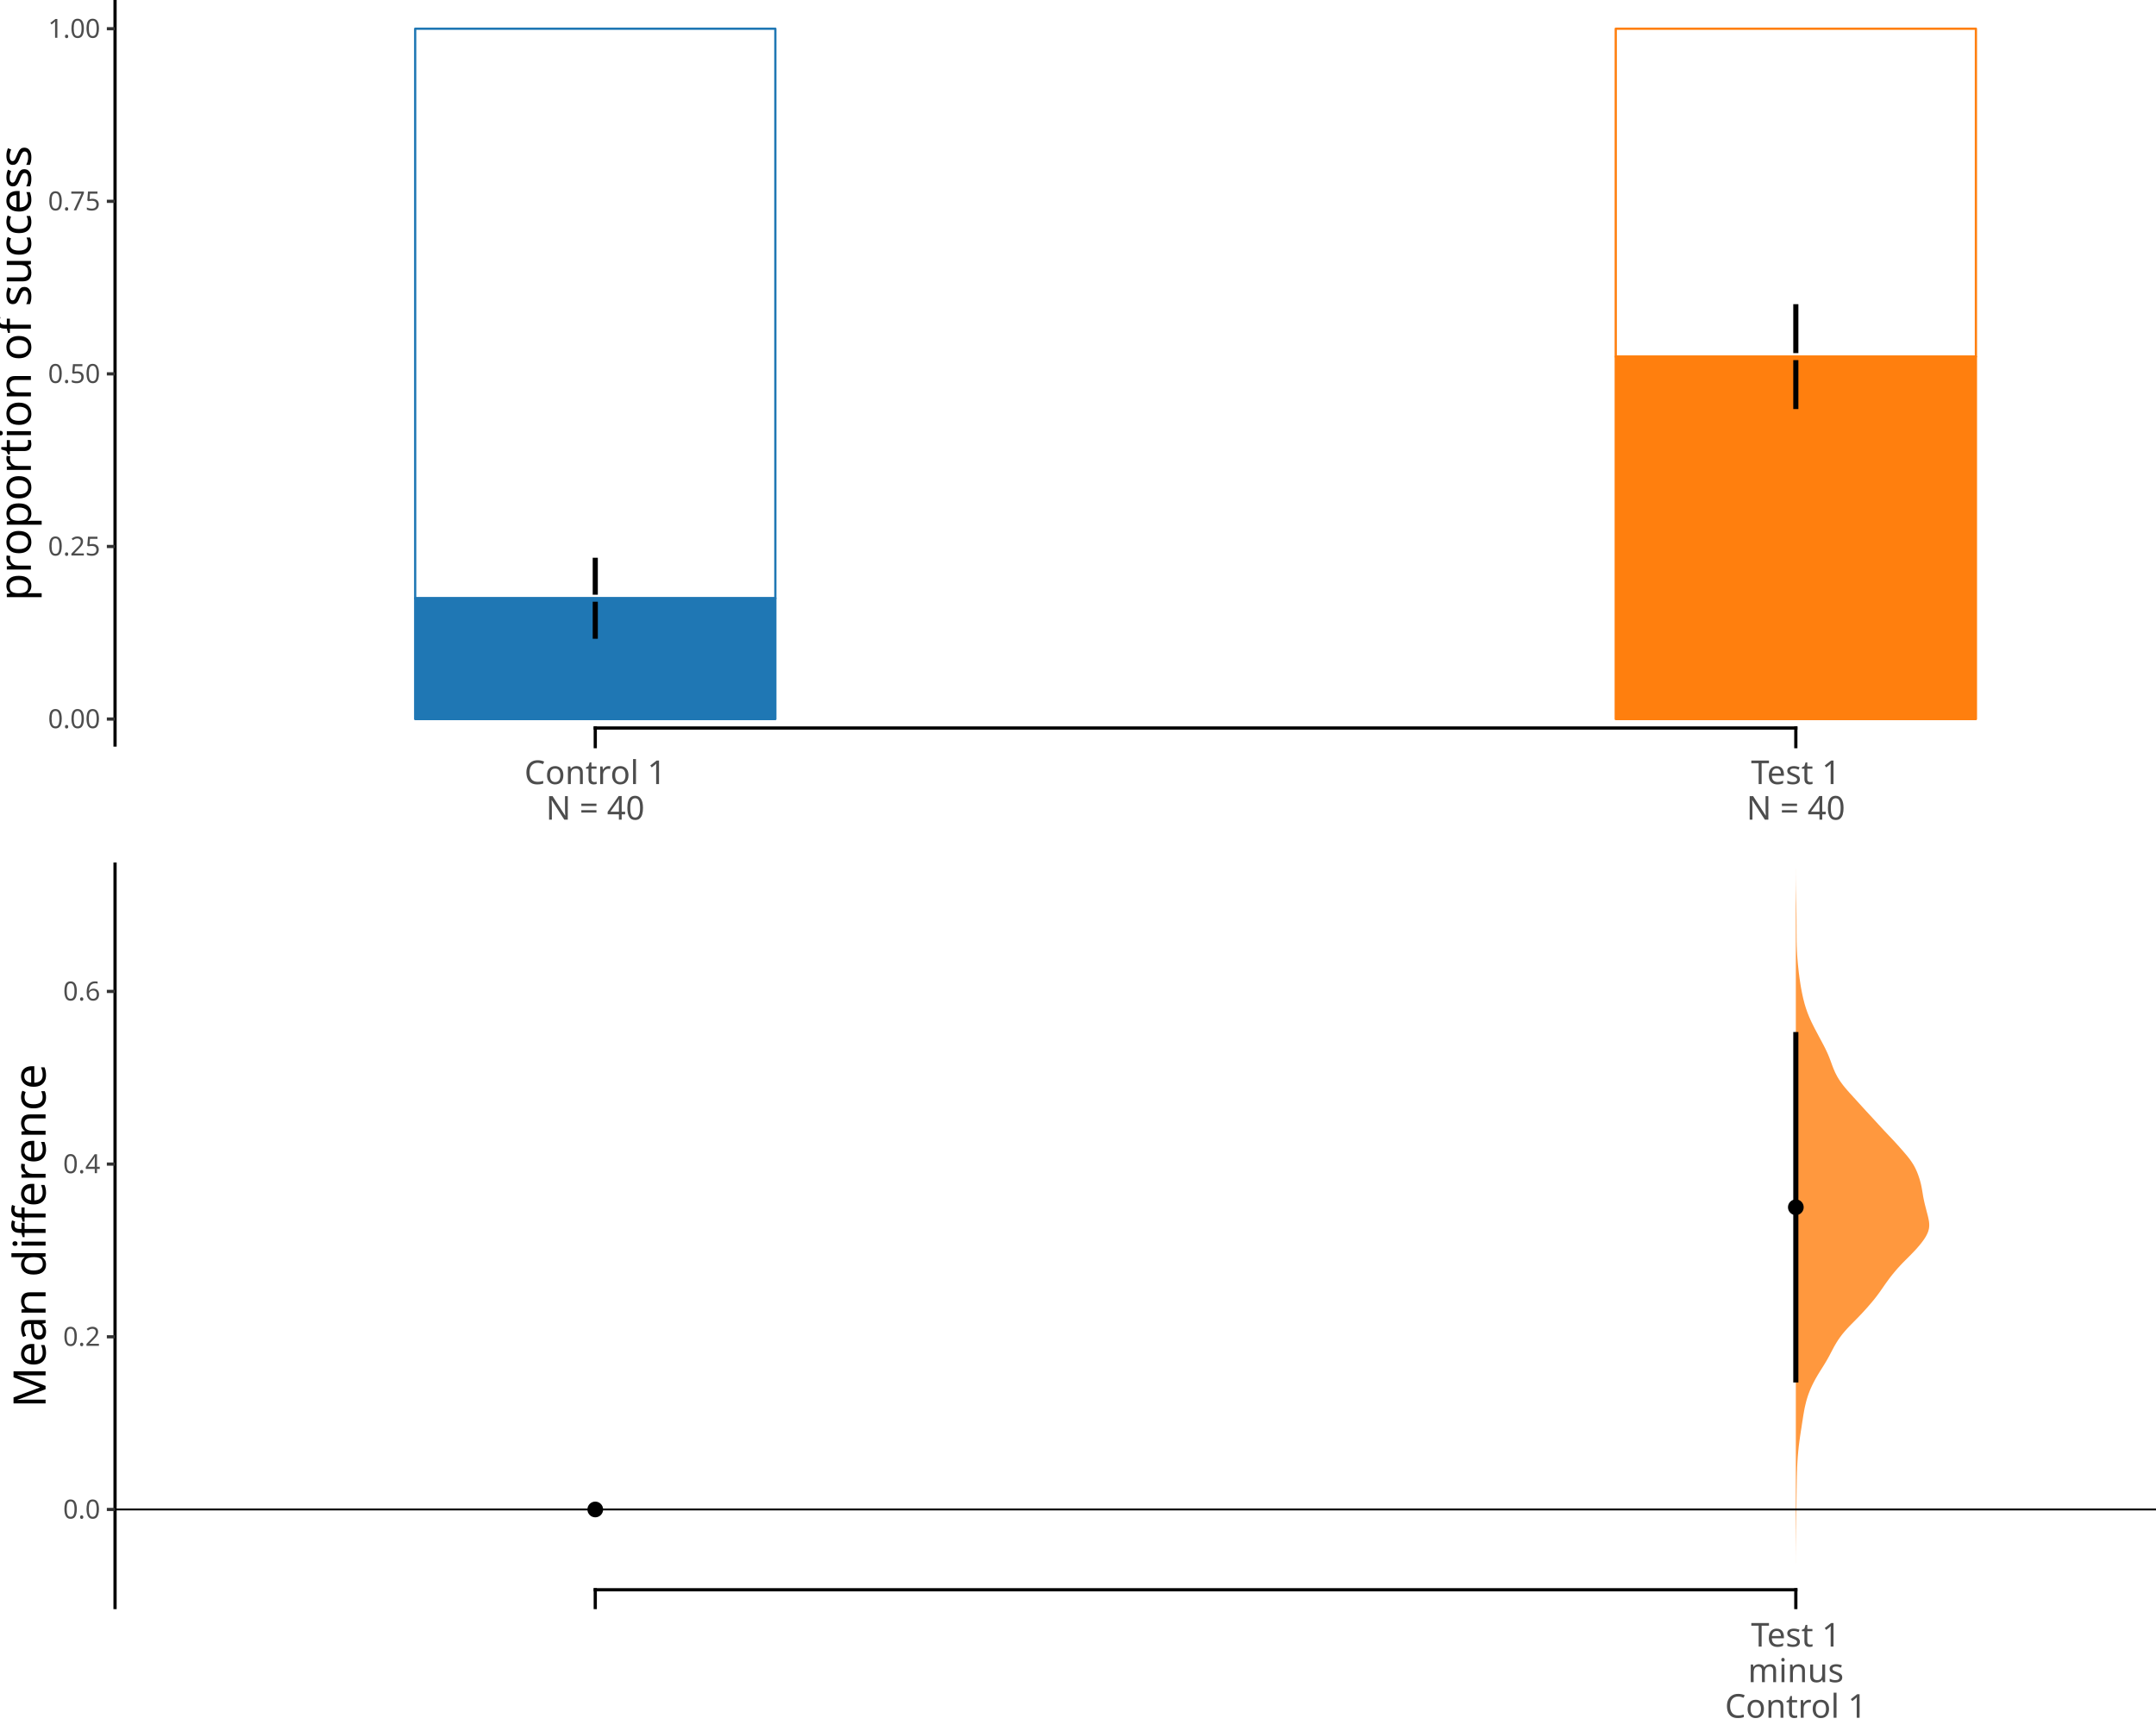
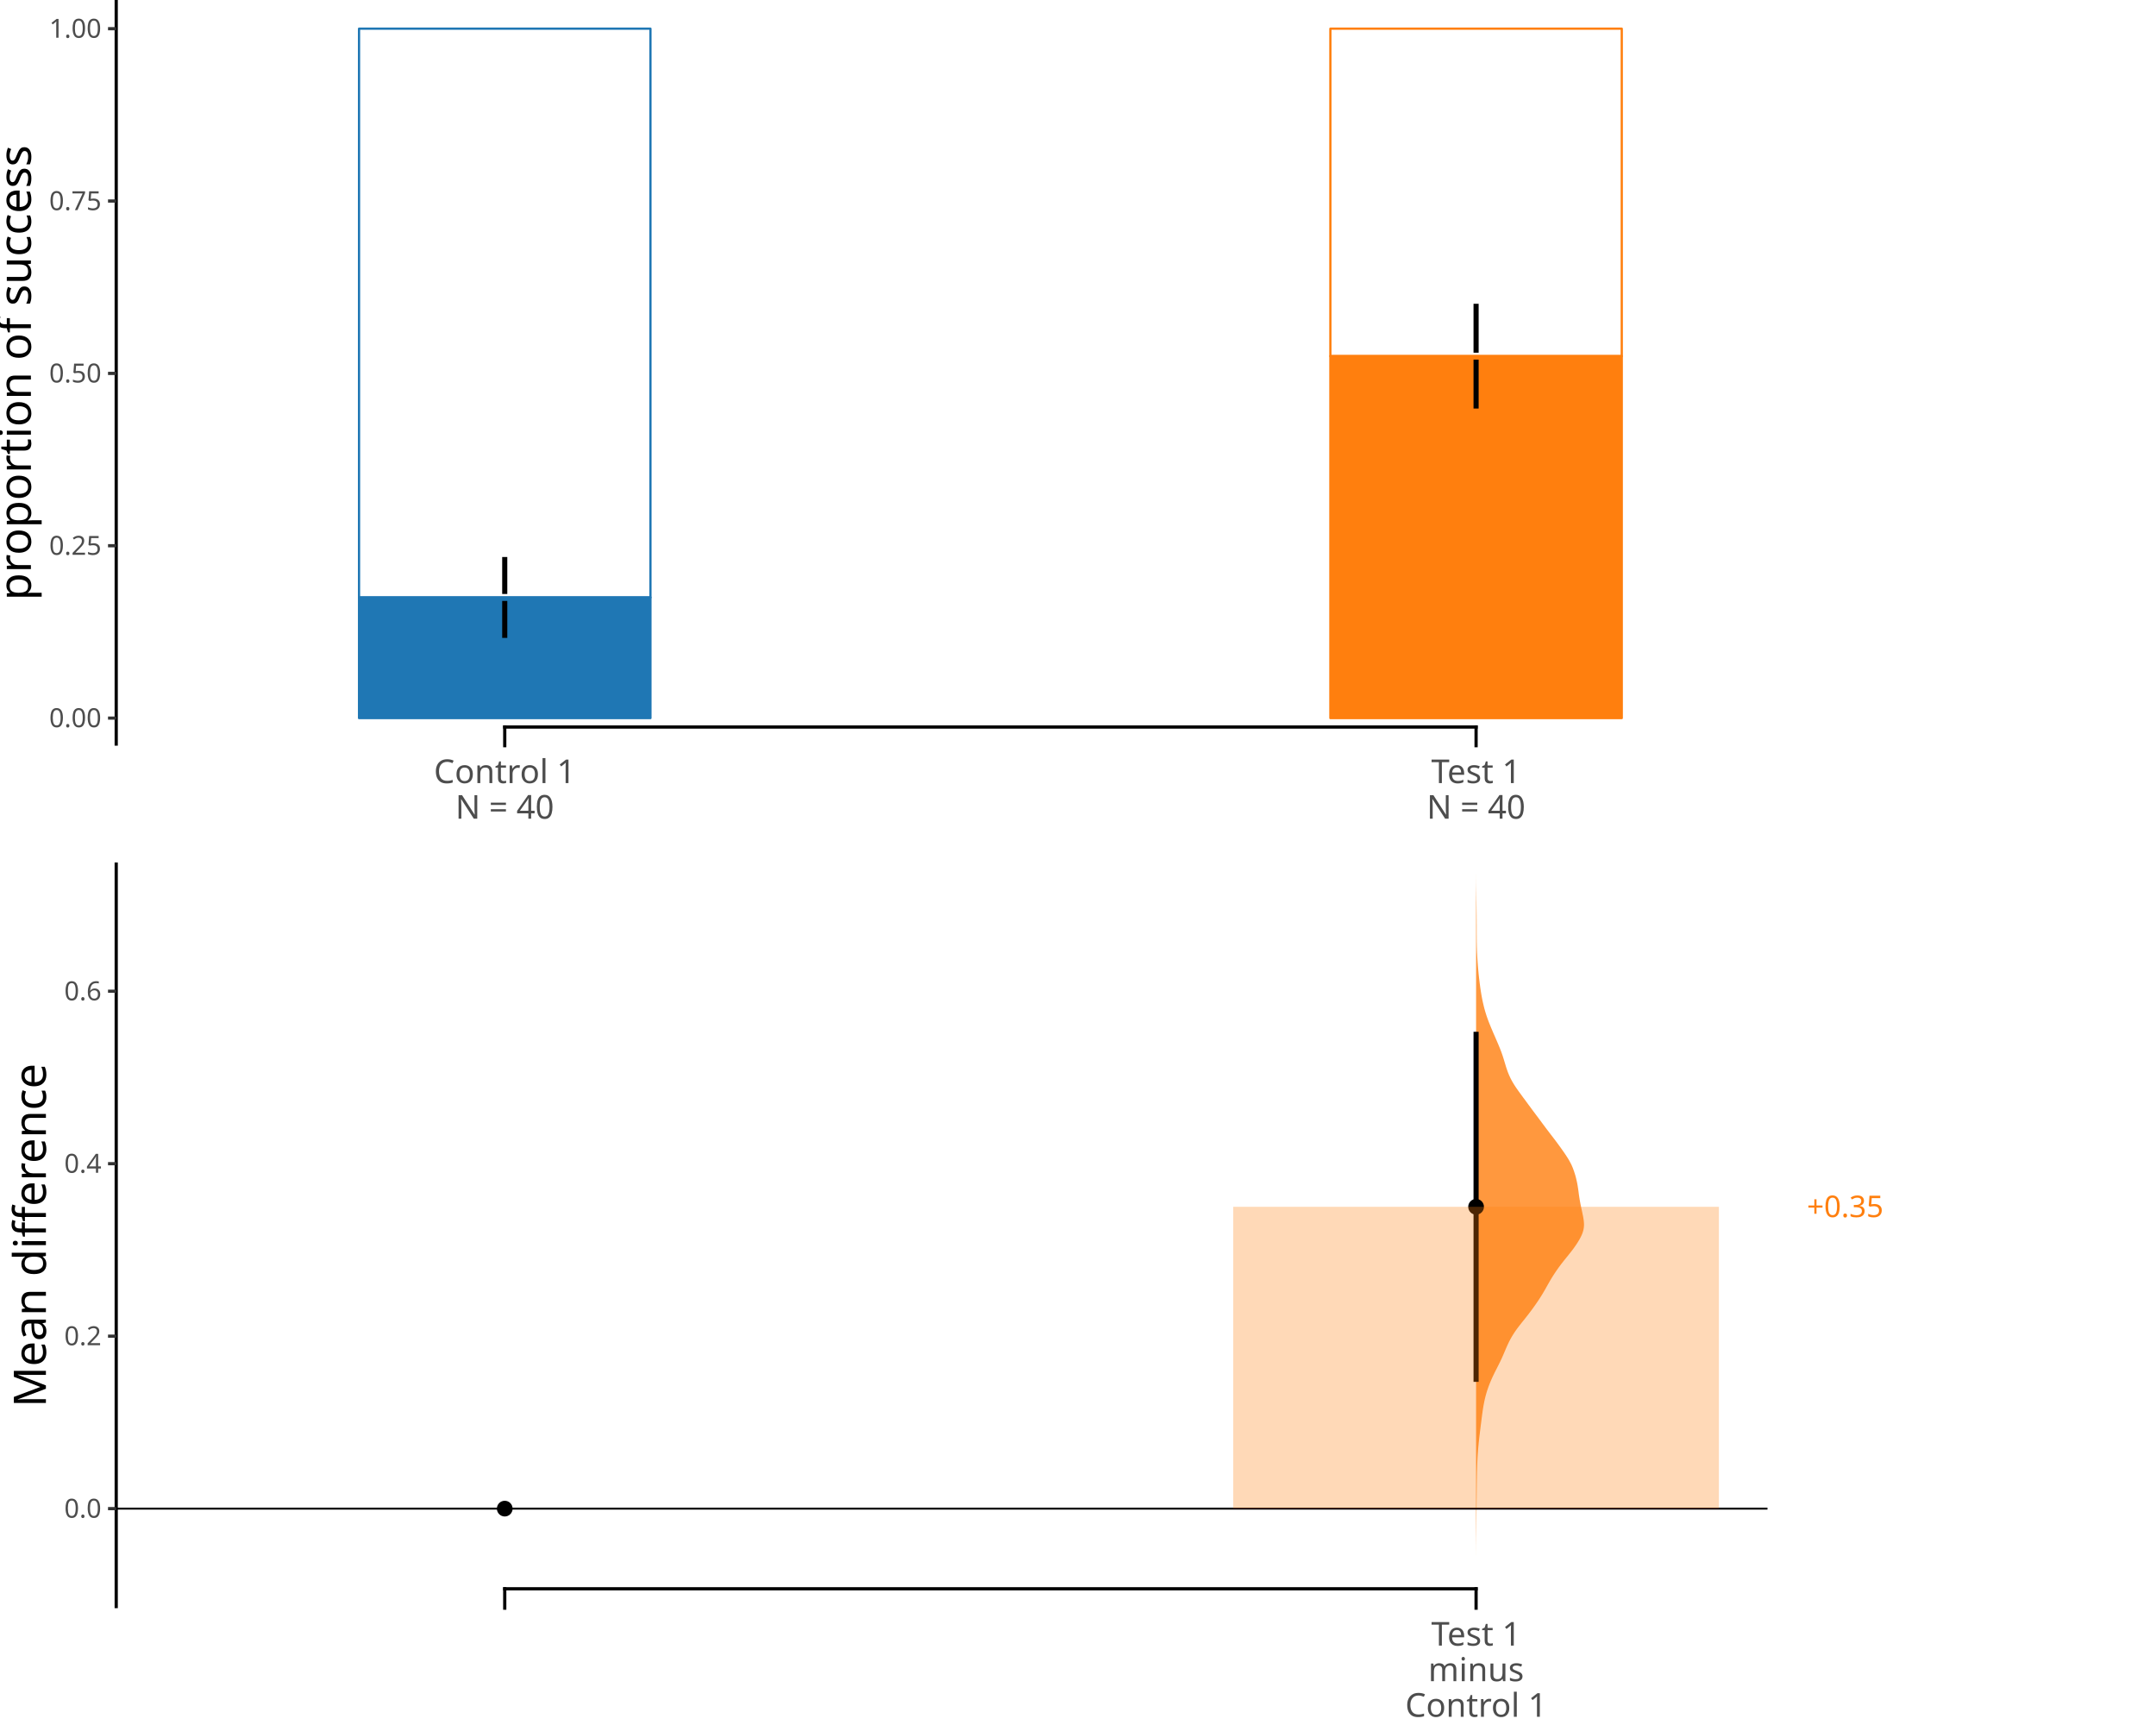
<svg xmlns="http://www.w3.org/2000/svg" class="svglite" data-engine-version="2.0" width="720.00pt" height="576.00pt" viewBox="0 0 720.00 576.00">
  <defs>
    <style type="text/css">
    .svglite line, .svglite polyline, .svglite polygon, .svglite path, .svglite rect, .svglite circle {
      fill: none;
      stroke: #000000;
      stroke-linecap: round;
      stroke-linejoin: round;
      stroke-miterlimit: 10.00;
    }
  </style>
  </defs>
  <rect width="100%" height="100%" style="stroke: none; fill: #FFFFFF;" />
  <defs>
    <clipPath id="cpMC4wMHw3MjAuMDB8MC4wMHw1NzYuMDA=">
      <rect x="0.00" y="0.00" width="720.00" height="576.00" />
    </clipPath>
  </defs>
  <g clip-path="url(#cpMC4wMHw3MjAuMDB8MC4wMHw1NzYuMDA=)">
</g>
  <defs>
    <clipPath id="cpMC4wMHw3MjAuMDB8MC4wMHwyODguMDA=">
-       <rect x="0.00" y="0.00" width="720.00" height="288.00" />
+       <rect x="0" y="0.00" width="720.00" height="288.00" />
    </clipPath>
  </defs>
  <g clip-path="url(#cpMC4wMHw3MjAuMDB8MC4wMHwyODguMDA=)">
-     <rect x="0.00" y="0.00" width="720.00" height="288.00" style="stroke-width: 1.07; stroke: #FFFFFF; fill: #FFFFFF;" />
+     <rect x="0" y="0.00" width="720.00" height="288.00" style="stroke-width: 1.07; stroke: #FFFFFF; fill: #FFFFFF;" />
  </g>
  <g clip-path="url(#cpMC4wMHw3MjAuMDB8MC4wMHw1NzYuMDA=)">
-     <rect x="38.42" y="0.00" width="681.58" height="249.32" style="stroke-width: 1.07; stroke: none; fill: #FFFFFF;" />
-     <polygon points="138.65,9.59 258.93,9.59 258.93,199.76 138.65,199.76 " style="stroke-width: 0.75; stroke: #1F77B4; fill: #FFFFFF;" />
-     <polygon points="539.58,9.59 659.86,9.59 659.86,119.08 539.58,119.08 " style="stroke-width: 0.75; stroke: #FF7F0E; fill: #FFFFFF;" />
-     <polygon points="138.65,199.76 258.93,199.76 258.93,240.10 138.65,240.10 " style="stroke-width: 0.75; stroke: #1F77B4; fill: #1F77B4;" />
-     <polygon points="539.58,119.08 659.86,119.08 659.86,240.10 539.58,240.10 " style="stroke-width: 0.75; stroke: #FF7F0E; fill: #FF7F0E;" />
-     <line x1="198.79" y1="197.74" x2="198.79" y2="187.09" style="stroke-width: 1.71; stroke-linecap: square;" />
-     <line x1="599.72" y1="117.06" x2="599.72" y2="102.43" style="stroke-width: 1.71; stroke-linecap: square;" />
-     <line x1="198.79" y1="201.78" x2="198.79" y2="212.43" style="stroke-width: 1.71; stroke-linecap: square;" />
-     <line x1="599.72" y1="121.10" x2="599.72" y2="135.73" style="stroke-width: 1.71; stroke-linecap: square;" />
-     <line x1="198.79" y1="243.09" x2="599.72" y2="243.09" style="stroke-width: 1.07; stroke-linecap: square;" />
-     <line x1="198.79" y1="243.09" x2="198.79" y2="249.32" style="stroke-width: 1.07; stroke-linecap: square;" />
-     <line x1="599.72" y1="243.09" x2="599.72" y2="249.32" style="stroke-width: 1.07; stroke-linecap: square;" />
-     <polyline points="38.42,249.32 38.42,0.00 " style="stroke-width: 1.07; stroke-linecap: butt;" />
-     <text x="33.49" y="243.13" text-anchor="end" style="font-size: 8.80px; fill: #4D4D4D; font-family: sans;" textLength="17.13px" lengthAdjust="spacingAndGlyphs">0.00</text>
-     <text x="33.49" y="185.50" text-anchor="end" style="font-size: 8.80px; fill: #4D4D4D; font-family: sans;" textLength="17.13px" lengthAdjust="spacingAndGlyphs">0.25</text>
-     <text x="33.49" y="127.87" text-anchor="end" style="font-size: 8.80px; fill: #4D4D4D; font-family: sans;" textLength="17.13px" lengthAdjust="spacingAndGlyphs">0.50</text>
-     <text x="33.49" y="70.24" text-anchor="end" style="font-size: 8.80px; fill: #4D4D4D; font-family: sans;" textLength="17.13px" lengthAdjust="spacingAndGlyphs">0.75</text>
-     <text x="33.49" y="12.62" text-anchor="end" style="font-size: 8.80px; fill: #4D4D4D; font-family: sans;" textLength="17.13px" lengthAdjust="spacingAndGlyphs">1.00</text>
-     <polyline points="35.68,240.10 38.42,240.10 " style="stroke-width: 1.07; stroke: #333333; stroke-linecap: butt;" />
-     <polyline points="35.68,182.47 38.42,182.47 " style="stroke-width: 1.07; stroke: #333333; stroke-linecap: butt;" />
-     <polyline points="35.68,124.84 38.42,124.84 " style="stroke-width: 1.07; stroke: #333333; stroke-linecap: butt;" />
-     <polyline points="35.68,67.22 38.42,67.22 " style="stroke-width: 1.07; stroke: #333333; stroke-linecap: butt;" />
-     <polyline points="35.68,9.59 38.42,9.59 " style="stroke-width: 1.07; stroke: #333333; stroke-linecap: butt;" />
-     <text x="198.79" y="261.82" text-anchor="middle" style="font-size: 11.00px; fill: #4D4D4D; font-family: sans;" textLength="44.64px" lengthAdjust="spacingAndGlyphs">Control 1</text>
-     <text x="198.79" y="273.70" text-anchor="middle" style="font-size: 11.00px; fill: #4D4D4D; font-family: sans;" textLength="32.72px" lengthAdjust="spacingAndGlyphs">N = 40</text>
-     <text x="599.72" y="261.82" text-anchor="middle" style="font-size: 11.00px; fill: #4D4D4D; font-family: sans;" textLength="30.57px" lengthAdjust="spacingAndGlyphs">Test 1</text>
-     <text x="599.72" y="273.70" text-anchor="middle" style="font-size: 11.00px; fill: #4D4D4D; font-family: sans;" textLength="32.72px" lengthAdjust="spacingAndGlyphs">N = 40</text>
-     <text transform="translate(10.32,124.66) rotate(-90)" text-anchor="middle" style="font-size: 15.00px; font-family: sans;" textLength="142.61px" lengthAdjust="spacingAndGlyphs">proportion of success</text>
+     <rect x="38.81" y="-0" width="681.19" height="248.99" style="stroke-width: 1.07; stroke: none; fill: #FFFFFF;" />
+     <polygon points="119.90,9.58 217.22,9.58 217.22,199.50 119.90,199.50 " style="stroke-width: 0.75; stroke: #1F77B4; fill: #FFFFFF;" />
+     <polygon points="444.28,9.58 541.59,9.58 541.59,118.92 444.28,118.92 " style="stroke-width: 0.75; stroke: #FF7F0E; fill: #FFFFFF;" />
+     <polygon points="119.90,199.50 217.22,199.50 217.22,239.78 119.90,239.78 " style="stroke-width: 0.75; stroke: #1F77B4; fill: #1F77B4;" />
+     <polygon points="444.28,118.92 541.59,118.92 541.59,239.78 444.28,239.78 " style="stroke-width: 0.75; stroke: #FF7F0E; fill: #FF7F0E;" />
+     <line x1="168.56" y1="197.48" x2="168.56" y2="186.84" style="stroke-width: 1.71; stroke-linecap: square;" />
+     <line x1="492.94" y1="116.91" x2="492.94" y2="102.29" style="stroke-width: 1.71; stroke-linecap: square;" />
+     <line x1="168.56" y1="201.51" x2="168.56" y2="212.15" style="stroke-width: 1.71; stroke-linecap: square;" />
+     <line x1="492.94" y1="120.94" x2="492.94" y2="135.56" style="stroke-width: 1.71; stroke-linecap: square;" />
+     <line x1="168.56" y1="242.77" x2="492.94" y2="242.77" style="stroke-width: 1.07; stroke-linecap: square;" />
+     <line x1="168.56" y1="242.77" x2="168.56" y2="248.99" style="stroke-width: 1.07; stroke-linecap: square;" />
+     <line x1="492.94" y1="242.77" x2="492.94" y2="248.99" style="stroke-width: 1.07; stroke-linecap: square;" />
+     <polyline points="38.81,248.99 38.81,0.00 " style="stroke-width: 1.07; stroke-linecap: butt;" />
+     <text x="33.88" y="242.81" text-anchor="end" style="font-size: 8.80px; fill: #4D4D4D; font-family: sans;" textLength="17.13px" lengthAdjust="spacingAndGlyphs">0.00</text>
+     <text x="33.88" y="185.26" text-anchor="end" style="font-size: 8.80px; fill: #4D4D4D; font-family: sans;" textLength="17.13px" lengthAdjust="spacingAndGlyphs">0.25</text>
+     <text x="33.88" y="127.71" text-anchor="end" style="font-size: 8.80px; fill: #4D4D4D; font-family: sans;" textLength="17.13px" lengthAdjust="spacingAndGlyphs">0.50</text>
+     <text x="33.88" y="70.16" text-anchor="end" style="font-size: 8.80px; fill: #4D4D4D; font-family: sans;" textLength="17.13px" lengthAdjust="spacingAndGlyphs">0.75</text>
+     <text x="33.88" y="12.60" text-anchor="end" style="font-size: 8.80px; fill: #4D4D4D; font-family: sans;" textLength="17.13px" lengthAdjust="spacingAndGlyphs">1.00</text>
+     <polyline points="36.07,239.78 38.81,239.78 " style="stroke-width: 1.07; stroke: #333333; stroke-linecap: butt;" />
+     <polyline points="36.07,182.23 38.81,182.23 " style="stroke-width: 1.07; stroke: #333333; stroke-linecap: butt;" />
+     <polyline points="36.07,124.68 38.81,124.68 " style="stroke-width: 1.07; stroke: #333333; stroke-linecap: butt;" />
+     <polyline points="36.07,67.13 38.81,67.13 " style="stroke-width: 1.07; stroke: #333333; stroke-linecap: butt;" />
+     <polyline points="36.07,9.58 38.81,9.58 " style="stroke-width: 1.07; stroke: #333333; stroke-linecap: butt;" />
+     <text x="168.56" y="261.49" text-anchor="middle" style="font-size: 11.00px; fill: #4D4D4D; font-family: sans;" textLength="44.64px" lengthAdjust="spacingAndGlyphs">Control 1</text>
+     <text x="168.56" y="273.37" text-anchor="middle" style="font-size: 11.00px; fill: #4D4D4D; font-family: sans;" textLength="32.72px" lengthAdjust="spacingAndGlyphs">N = 40</text>
+     <text x="492.94" y="261.49" text-anchor="middle" style="font-size: 11.00px; fill: #4D4D4D; font-family: sans;" textLength="30.57px" lengthAdjust="spacingAndGlyphs">Test 1</text>
+     <text x="492.94" y="273.37" text-anchor="middle" style="font-size: 11.00px; fill: #4D4D4D; font-family: sans;" textLength="32.72px" lengthAdjust="spacingAndGlyphs">N = 40</text>
+     <text transform="translate(10.32,124.50) rotate(-90)" text-anchor="middle" style="font-size: 15.00px; font-family: sans;" textLength="142.61px" lengthAdjust="spacingAndGlyphs">proportion of success</text>
  </g>
  <defs>
    <clipPath id="cpMC4wMHw3MjAuMDB8Mjg4LjAwfDU3Ni4wMA==">
      <rect x="0" y="288.00" width="720.00" height="288.00" />
    </clipPath>
  </defs>
  <g clip-path="url(#cpMC4wMHw3MjAuMDB8Mjg4LjAwfDU3Ni4wMA==)">
    <rect x="0" y="288.00" width="720.00" height="288.00" style="stroke-width: 1.07; stroke: #FFFFFF; fill: #FFFFFF;" />
  </g>
  <g clip-path="url(#cpMC4wMHw3MjAuMDB8MC4wMHw1NzYuMDA=)">
- </g>
-   <defs>
-     <clipPath id="cpMzguNDJ8NzIwLjAwfDI4OC4wMHw1MzcuMzI=">
-       <rect x="38.42" y="288.00" width="681.58" height="249.32" />
-     </clipPath>
-   </defs>
-   <g clip-path="url(#cpMzguNDJ8NzIwLjAwfDI4OC4wMHw1MzcuMzI=)">
-     <rect x="38.42" y="288.00" width="681.58" height="249.32" style="stroke-width: 1.07; stroke: none; fill: #FFFFFF;" />
-     <polygon points="599.72,525.45 599.72,524.98 599.72,524.52 599.72,524.05 599.72,523.59 599.72,523.12 599.72,522.66 599.72,522.19 599.73,521.73 599.73,521.26 599.73,520.80 599.73,520.33 599.73,519.87 599.73,519.41 599.74,518.94 599.74,518.48 599.74,518.01 599.75,517.55 599.75,517.08 599.75,516.62 599.76,516.15 599.76,515.69 599.77,515.22 599.77,514.76 599.78,514.29 599.78,513.83 599.79,513.36 599.79,512.90 599.80,512.44 599.80,511.97 599.81,511.51 599.81,511.04 599.82,510.58 599.83,510.11 599.83,509.65 599.84,509.18 599.84,508.72 599.85,508.25 599.85,507.79 599.86,507.32 599.87,506.86 599.87,506.39 599.88,505.93 599.88,505.47 599.89,505.00 599.89,504.54 599.90,504.07 599.91,503.61 599.91,503.14 599.92,502.68 599.92,502.21 599.93,501.75 599.94,501.28 599.94,500.82 599.95,500.35 599.95,499.89 599.96,499.42 599.96,498.96 599.97,498.50 599.98,498.03 599.98,497.57 599.99,497.10 600.00,496.64 600.00,496.17 600.01,495.71 600.02,495.24 600.03,494.78 600.03,494.31 600.04,493.85 600.05,493.38 600.06,492.92 600.08,492.45 600.09,491.99 600.10,491.53 600.12,491.06 600.14,490.60 600.15,490.13 600.17,489.67 600.20,489.20 600.22,488.74 600.25,488.27 600.27,487.81 600.31,487.34 600.34,486.88 600.37,486.41 600.41,485.95 600.45,485.48 600.49,485.02 600.53,484.56 600.58,484.09 600.63,483.63 600.68,483.16 600.73,482.70 600.79,482.23 600.85,481.77 600.91,481.30 600.97,480.84 601.04,480.37 601.10,479.91 601.17,479.44 601.24,478.98 601.31,478.51 601.38,478.05 601.45,477.59 601.53,477.12 601.60,476.66 601.67,476.19 601.74,475.73 601.81,475.26 601.88,474.80 601.96,474.33 602.03,473.87 602.10,473.40 602.17,472.94 602.25,472.47 602.33,472.01 602.41,471.54 602.49,471.08 602.58,470.62 602.67,470.15 602.77,469.69 602.88,469.22 602.99,468.76 603.10,468.29 603.22,467.83 603.35,467.36 603.49,466.90 603.64,466.43 603.79,465.97 603.95,465.50 604.13,465.04 604.31,464.57 604.49,464.11 604.69,463.64 604.90,463.18 605.11,462.72 605.34,462.25 605.57,461.79 605.81,461.32 606.06,460.86 606.31,460.39 606.58,459.93 606.85,459.46 607.12,459.00 607.41,458.53 607.69,458.07 607.98,457.60 608.28,457.14 608.57,456.67 608.86,456.21 609.15,455.75 609.43,455.28 609.71,454.82 609.99,454.35 610.25,453.89 610.51,453.42 610.77,452.96 611.02,452.49 611.26,452.03 611.50,451.56 611.75,451.10 611.99,450.63 612.24,450.17 612.49,449.70 612.75,449.24 613.02,448.78 613.30,448.31 613.59,447.85 613.89,447.38 614.21,446.92 614.54,446.45 614.89,445.99 615.25,445.52 615.63,445.06 616.02,444.59 616.43,444.13 616.85,443.66 617.28,443.20 617.72,442.73 618.17,442.27 618.63,441.81 619.09,441.34 619.55,440.88 620.00,440.41 620.46,439.95 620.91,439.48 621.35,439.02 621.79,438.55 622.22,438.09 622.65,437.62 623.07,437.16 623.49,436.69 623.89,436.23 624.30,435.76 624.70,435.30 625.09,434.84 625.48,434.37 625.86,433.91 626.23,433.44 626.59,432.98 626.94,432.51 627.29,432.05 627.63,431.58 627.96,431.12 628.28,430.65 628.61,430.19 628.93,429.72 629.25,429.26 629.58,428.79 629.90,428.33 630.24,427.87 630.58,427.40 630.92,426.94 631.28,426.47 631.64,426.01 632.01,425.54 632.39,425.08 632.78,424.61 633.17,424.15 633.58,423.68 633.99,423.22 634.42,422.75 634.85,422.29 635.29,421.82 635.75,421.36 636.20,420.90 636.67,420.43 637.13,419.97 637.60,419.50 638.06,419.04 638.51,418.57 638.96,418.11 639.40,417.64 639.83,417.18 640.25,416.71 640.65,416.25 641.05,415.78 641.42,415.32 641.79,414.85 642.14,414.39 642.47,413.93 642.78,413.46 643.07,413.00 643.33,412.53 643.56,412.07 643.77,411.60 643.94,411.14 644.07,410.67 644.18,410.21 644.24,409.74 644.27,409.28 644.27,408.81 644.24,408.35 644.19,407.88 644.11,407.42 644.02,406.96 643.92,406.49 643.81,406.03 643.69,405.56 643.57,405.10 643.45,404.63 643.33,404.17 643.21,403.70 643.09,403.24 642.97,402.77 642.85,402.31 642.74,401.84 642.63,401.38 642.53,400.91 642.43,400.45 642.34,399.99 642.25,399.52 642.17,399.06 642.10,398.59 642.02,398.13 641.94,397.66 641.86,397.20 641.78,396.73 641.69,396.27 641.59,395.80 641.49,395.34 641.37,394.87 641.25,394.41 641.11,393.94 640.97,393.48 640.82,393.02 640.66,392.55 640.49,392.09 640.31,391.62 640.12,391.16 639.91,390.69 639.70,390.23 639.46,389.76 639.21,389.30 638.94,388.83 638.65,388.37 638.34,387.90 638.02,387.44 637.68,386.97 637.32,386.51 636.95,386.05 636.56,385.58 636.17,385.12 635.77,384.65 635.37,384.19 634.96,383.72 634.55,383.26 634.14,382.79 633.72,382.33 633.30,381.86 632.87,381.40 632.44,380.93 632.01,380.47 631.57,380.00 631.13,379.54 630.69,379.08 630.25,378.61 629.81,378.15 629.37,377.68 628.94,377.22 628.51,376.75 628.08,376.29 627.65,375.82 627.22,375.36 626.80,374.89 626.37,374.43 625.94,373.96 625.52,373.50 625.09,373.03 624.66,372.57 624.23,372.11 623.80,371.64 623.37,371.18 622.94,370.71 622.52,370.25 622.09,369.78 621.67,369.32 621.25,368.85 620.82,368.39 620.40,367.92 619.98,367.46 619.56,366.99 619.13,366.53 618.71,366.06 618.29,365.60 617.87,365.14 617.45,364.67 617.04,364.21 616.64,363.74 616.24,363.28 615.86,362.81 615.49,362.35 615.14,361.88 614.80,361.42 614.47,360.95 614.17,360.49 613.88,360.02 613.60,359.56 613.35,359.09 613.11,358.63 612.88,358.17 612.67,357.70 612.47,357.24 612.27,356.77 612.09,356.31 611.91,355.84 611.74,355.38 611.57,354.91 611.40,354.45 611.23,353.98 611.05,353.52 610.87,353.05 610.68,352.59 610.49,352.12 610.28,351.66 610.07,351.20 609.85,350.73 609.63,350.27 609.40,349.80 609.16,349.34 608.92,348.87 608.67,348.41 608.43,347.94 608.18,347.48 607.93,347.01 607.68,346.55 607.43,346.08 607.19,345.62 606.94,345.15 606.69,344.69 606.45,344.22 606.20,343.76 605.96,343.30 605.72,342.83 605.49,342.37 605.26,341.90 605.03,341.44 604.81,340.97 604.60,340.51 604.39,340.04 604.19,339.58 604.00,339.11 603.81,338.65 603.63,338.18 603.46,337.72 603.30,337.25 603.14,336.79 602.99,336.33 602.85,335.86 602.71,335.40 602.58,334.93 602.46,334.47 602.34,334.00 602.22,333.54 602.11,333.07 602.01,332.61 601.91,332.14 601.81,331.68 601.72,331.21 601.63,330.75 601.54,330.28 601.46,329.82 601.38,329.36 601.30,328.89 601.23,328.43 601.16,327.96 601.09,327.50 601.02,327.03 600.95,326.57 600.89,326.10 600.83,325.64 600.77,325.17 600.71,324.71 600.66,324.24 600.61,323.78 600.56,323.31 600.51,322.85 600.46,322.39 600.41,321.92 600.37,321.46 600.33,320.99 600.29,320.53 600.25,320.06 600.22,319.60 600.18,319.13 600.15,318.67 600.13,318.20 600.10,317.74 600.08,317.27 600.06,316.81 600.04,316.34 600.02,315.88 600.01,315.42 600.00,314.95 599.99,314.49 599.98,314.02 599.98,313.56 599.97,313.09 599.97,312.63 599.97,312.16 599.96,311.70 599.96,311.23 599.96,310.77 599.96,310.30 599.96,309.84 599.96,309.37 599.96,308.91 599.95,308.45 599.95,307.98 599.95,307.52 599.95,307.05 599.94,306.59 599.94,306.12 599.93,305.66 599.93,305.19 599.92,304.73 599.91,304.26 599.91,303.80 599.90,303.33 599.89,302.87 599.89,302.40 599.88,301.94 599.87,301.48 599.86,301.01 599.85,300.55 599.84,300.08 599.83,299.62 599.83,299.15 599.82,298.69 599.81,298.22 599.80,297.76 599.79,297.29 599.78,296.83 599.78,296.36 599.77,295.90 599.76,295.43 599.76,294.97 599.75,294.51 599.75,294.04 599.74,293.58 599.74,293.11 599.74,292.65 599.73,292.18 599.73,291.72 599.73,291.25 599.73,290.79 599.73,290.32 599.72,289.86 599.72,289.39 599.72,288.93 599.72,288.46 599.72,288.00 " style="stroke-width: 0.75; stroke: none; fill: #FF7F0E; fill-opacity: 0.80;" />
-     <line x1="599.72" y1="460.78" x2="599.72" y2="345.45" style="stroke-width: 1.71; stroke-linecap: square;" />
-     <circle cx="599.72" cy="403.12" r="2.25" style="stroke-width: 0.75; fill: #000000;" />
-     <line x1="198.79" y1="504.03" x2="198.79" y2="504.03" style="stroke-width: 1.71; stroke-linecap: square;" />
-     <circle cx="198.79" cy="504.03" r="2.25" style="stroke-width: 0.75; fill: #000000;" />
-     <line x1="198.79" y1="530.84" x2="599.72" y2="530.84" style="stroke-width: 1.07; stroke-linecap: square;" />
-     <line x1="198.79" y1="530.84" x2="198.79" y2="537.32" style="stroke-width: 1.07; stroke-linecap: square;" />
-     <line x1="599.72" y1="530.84" x2="599.72" y2="537.32" style="stroke-width: 1.07; stroke-linecap: square;" />
-     <line x1="38.42" y1="504.03" x2="720.00" y2="504.03" style="stroke-width: 0.64; stroke-linecap: butt;" />
-   </g>
-   <g clip-path="url(#cpMC4wMHw3MjAuMDB8MC4wMHw1NzYuMDA=)">
-     <polyline points="38.42,537.32 38.42,288.00 " style="stroke-width: 1.07; stroke-linecap: butt;" />
-     <text x="33.49" y="507.06" text-anchor="end" style="font-size: 8.80px; fill: #4D4D4D; font-family: sans;" textLength="12.23px" lengthAdjust="spacingAndGlyphs">0.0</text>
-     <text x="33.49" y="449.40" text-anchor="end" style="font-size: 8.80px; fill: #4D4D4D; font-family: sans;" textLength="12.23px" lengthAdjust="spacingAndGlyphs">0.2</text>
-     <text x="33.49" y="391.73" text-anchor="end" style="font-size: 8.80px; fill: #4D4D4D; font-family: sans;" textLength="12.23px" lengthAdjust="spacingAndGlyphs">0.4</text>
-     <text x="33.49" y="334.07" text-anchor="end" style="font-size: 8.80px; fill: #4D4D4D; font-family: sans;" textLength="12.23px" lengthAdjust="spacingAndGlyphs">0.6</text>
-     <polyline points="35.68,504.03 38.42,504.03 " style="stroke-width: 1.07; stroke: #333333; stroke-linecap: butt;" />
-     <polyline points="35.68,446.37 38.42,446.37 " style="stroke-width: 1.07; stroke: #333333; stroke-linecap: butt;" />
-     <polyline points="35.68,388.70 38.42,388.70 " style="stroke-width: 1.07; stroke: #333333; stroke-linecap: butt;" />
-     <polyline points="35.68,331.04 38.42,331.04 " style="stroke-width: 1.07; stroke: #333333; stroke-linecap: butt;" />
-     <text x="599.72" y="549.82" text-anchor="middle" style="font-size: 11.00px; fill: #4D4D4D; font-family: sans;" textLength="30.57px" lengthAdjust="spacingAndGlyphs">Test 1</text>
-     <text x="599.72" y="561.70" text-anchor="middle" style="font-size: 11.00px; fill: #4D4D4D; font-family: sans;" textLength="29.35px" lengthAdjust="spacingAndGlyphs">minus</text>
-     <text x="599.72" y="573.58" text-anchor="middle" style="font-size: 11.00px; fill: #4D4D4D; font-family: sans;" textLength="44.64px" lengthAdjust="spacingAndGlyphs">Control 1</text>
-     <text transform="translate(15.22,412.66) rotate(-90)" text-anchor="middle" style="font-size: 15.00px; font-family: sans;" textLength="107.58px" lengthAdjust="spacingAndGlyphs">Mean difference</text>
+     <rect x="38.81" y="288.00" width="681.19" height="248.99" style="stroke-width: 1.07; stroke: none; fill: #FFFFFF;" />
+     <polygon points="492.94,525.13 492.94,524.67 492.94,524.21 492.94,523.74 492.94,523.28 492.94,522.81 492.94,522.35 492.94,521.89 492.94,521.42 492.94,520.96 492.94,520.49 492.94,520.03 492.94,519.57 492.95,519.10 492.95,518.64 492.95,518.17 492.95,517.71 492.96,517.24 492.96,516.78 492.96,516.32 492.96,515.85 492.97,515.39 492.97,514.92 492.98,514.46 492.98,514.00 492.98,513.53 492.99,513.07 492.99,512.60 493.00,512.14 493.00,511.68 493.01,511.21 493.01,510.75 493.02,510.28 493.02,509.82 493.02,509.36 493.03,508.89 493.03,508.43 493.04,507.96 493.04,507.50 493.05,507.04 493.05,506.57 493.06,506.11 493.06,505.64 493.07,505.18 493.07,504.72 493.08,504.25 493.08,503.79 493.09,503.32 493.09,502.86 493.09,502.39 493.10,501.93 493.10,501.47 493.11,501.00 493.11,500.54 493.12,500.07 493.12,499.61 493.13,499.15 493.13,498.68 493.14,498.22 493.14,497.75 493.15,497.29 493.15,496.83 493.16,496.36 493.16,495.90 493.17,495.43 493.18,494.97 493.18,494.51 493.19,494.04 493.20,493.58 493.20,493.11 493.21,492.65 493.22,492.19 493.23,491.72 493.24,491.26 493.26,490.79 493.27,490.33 493.29,489.87 493.30,489.40 493.32,488.94 493.34,488.47 493.36,488.01 493.38,487.55 493.41,487.08 493.43,486.62 493.46,486.15 493.49,485.69 493.52,485.22 493.56,484.76 493.59,484.30 493.63,483.83 493.67,483.37 493.71,482.90 493.76,482.44 493.80,481.98 493.85,481.51 493.90,481.05 493.95,480.58 494.00,480.12 494.05,479.66 494.11,479.19 494.17,478.73 494.22,478.26 494.28,477.80 494.34,477.34 494.40,476.87 494.45,476.41 494.51,475.94 494.57,475.48 494.63,475.02 494.69,474.55 494.74,474.09 494.80,473.62 494.86,473.16 494.92,472.70 494.98,472.23 495.05,471.77 495.11,471.30 495.18,470.84 495.25,470.37 495.33,469.91 495.40,469.45 495.49,468.98 495.58,468.52 495.67,468.05 495.77,467.59 495.87,467.13 495.99,466.66 496.10,466.20 496.23,465.73 496.36,465.27 496.50,464.81 496.64,464.34 496.80,463.88 496.96,463.41 497.12,462.95 497.30,462.49 497.48,462.02 497.67,461.56 497.86,461.09 498.06,460.63 498.27,460.17 498.48,459.70 498.70,459.24 498.93,458.77 499.15,458.31 499.39,457.85 499.62,457.38 499.86,456.92 500.09,456.45 500.33,455.99 500.56,455.53 500.79,455.06 501.02,454.60 501.24,454.13 501.46,453.67 501.67,453.20 501.87,452.74 502.07,452.28 502.27,451.81 502.47,451.35 502.67,450.88 502.86,450.42 503.06,449.96 503.27,449.49 503.48,449.03 503.70,448.56 503.92,448.10 504.16,447.64 504.40,447.17 504.66,446.71 504.93,446.24 505.21,445.78 505.50,445.32 505.81,444.85 506.12,444.39 506.45,443.92 506.79,443.46 507.14,443.00 507.50,442.53 507.87,442.07 508.23,441.60 508.60,441.14 508.98,440.68 509.35,440.21 509.71,439.75 510.08,439.28 510.44,438.82 510.79,438.35 511.14,437.89 511.49,437.43 511.83,436.96 512.16,436.50 512.49,436.03 512.82,435.57 513.14,435.11 513.46,434.64 513.77,434.18 514.08,433.71 514.38,433.25 514.67,432.79 514.96,432.32 515.24,431.86 515.51,431.39 515.78,430.93 516.05,430.47 516.31,430.00 516.57,429.54 516.83,429.07 517.09,428.61 517.36,428.15 517.62,427.68 517.90,427.22 518.18,426.75 518.47,426.29 518.76,425.83 519.06,425.36 519.37,424.90 519.68,424.43 520.00,423.97 520.33,423.51 520.66,423.04 521.01,422.58 521.36,422.11 521.72,421.65 522.08,421.18 522.45,420.72 522.83,420.26 523.20,419.79 523.58,419.33 523.95,418.86 524.32,418.40 524.68,417.94 525.04,417.47 525.39,417.01 525.73,416.54 526.05,416.08 526.37,415.62 526.68,415.15 526.97,414.69 527.25,414.22 527.52,413.76 527.77,413.30 528.00,412.83 528.22,412.37 528.41,411.90 528.57,411.44 528.71,410.98 528.82,410.51 528.90,410.05 528.95,409.58 528.98,409.12 528.98,408.66 528.95,408.19 528.91,407.73 528.85,407.26 528.78,406.80 528.70,406.33 528.61,405.87 528.51,405.41 528.42,404.94 528.32,404.48 528.22,404.01 528.12,403.55 528.02,403.09 527.93,402.62 527.83,402.16 527.74,401.69 527.65,401.23 527.57,400.77 527.49,400.30 527.42,399.84 527.35,399.37 527.28,398.91 527.22,398.45 527.16,397.98 527.10,397.52 527.03,397.05 526.96,396.59 526.89,396.13 526.81,395.66 526.73,395.20 526.63,394.73 526.53,394.27 526.42,393.81 526.31,393.34 526.19,392.88 526.06,392.41 525.92,391.95 525.77,391.49 525.62,391.02 525.45,390.56 525.28,390.09 525.09,389.63 524.89,389.16 524.67,388.70 524.43,388.24 524.18,387.77 523.92,387.31 523.64,386.84 523.35,386.38 523.05,385.92 522.74,385.45 522.43,384.99 522.10,384.52 521.78,384.06 521.45,383.60 521.12,383.13 520.78,382.67 520.44,382.20 520.10,381.74 519.76,381.28 519.41,380.81 519.06,380.35 518.70,379.88 518.35,379.42 517.99,378.96 517.64,378.49 517.28,378.03 516.93,377.56 516.57,377.10 516.22,376.64 515.88,376.17 515.53,375.71 515.18,375.24 514.84,374.78 514.50,374.31 514.15,373.85 513.81,373.39 513.46,372.92 513.11,372.46 512.76,371.99 512.42,371.53 512.07,371.07 511.72,370.60 511.38,370.14 511.04,369.67 510.69,369.21 510.35,368.75 510.01,368.28 509.67,367.82 509.33,367.35 508.98,366.89 508.64,366.43 508.30,365.96 507.96,365.50 507.62,365.03 507.28,364.57 506.95,364.11 506.62,363.64 506.30,363.18 505.99,362.71 505.69,362.25 505.41,361.79 505.13,361.32 504.87,360.86 504.62,360.39 504.39,359.93 504.17,359.46 503.96,359.00 503.77,358.54 503.58,358.07 503.41,357.61 503.25,357.14 503.09,356.68 502.94,356.22 502.80,355.75 502.66,355.29 502.52,354.82 502.38,354.36 502.24,353.90 502.10,353.43 501.95,352.97 501.80,352.50 501.64,352.04 501.48,351.58 501.31,351.11 501.13,350.65 500.95,350.18 500.76,349.72 500.57,349.26 500.38,348.79 500.18,348.33 499.98,347.86 499.78,347.40 499.58,346.94 499.38,346.47 499.18,346.01 498.97,345.54 498.77,345.08 498.57,344.62 498.38,344.15 498.18,343.69 497.98,343.22 497.79,342.76 497.60,342.29 497.41,341.83 497.23,341.37 497.05,340.90 496.88,340.44 496.71,339.97 496.55,339.51 496.39,339.05 496.25,338.58 496.10,338.12 495.96,337.65 495.83,337.19 495.70,336.73 495.58,336.26 495.47,335.80 495.36,335.33 495.25,334.87 495.15,334.41 495.05,333.94 494.96,333.48 494.87,333.01 494.79,332.55 494.70,332.09 494.63,331.62 494.55,331.16 494.48,330.69 494.41,330.23 494.34,329.77 494.28,329.30 494.22,328.84 494.15,328.37 494.10,327.91 494.04,327.44 493.99,326.98 493.93,326.52 493.88,326.05 493.83,325.59 493.78,325.12 493.74,324.66 493.69,324.20 493.65,323.73 493.61,323.27 493.57,322.80 493.53,322.34 493.50,321.88 493.46,321.41 493.43,320.95 493.40,320.48 493.37,320.02 493.34,319.56 493.31,319.09 493.29,318.63 493.26,318.16 493.24,317.70 493.22,317.24 493.21,316.77 493.19,316.31 493.18,315.84 493.17,315.38 493.16,314.92 493.15,314.45 493.15,313.99 493.14,313.52 493.14,313.06 493.14,312.60 493.13,312.13 493.13,311.67 493.13,311.20 493.13,310.74 493.13,310.27 493.13,309.81 493.13,309.35 493.13,308.88 493.12,308.42 493.12,307.95 493.12,307.49 493.12,307.03 493.11,306.56 493.11,306.10 493.11,305.63 493.10,305.17 493.10,304.71 493.09,304.24 493.09,303.78 493.08,303.31 493.08,302.85 493.07,302.39 493.06,301.92 493.06,301.46 493.05,300.99 493.04,300.53 493.03,300.07 493.03,299.60 493.02,299.14 493.01,298.67 493.01,298.21 493.00,297.75 492.99,297.28 492.99,296.82 492.98,296.35 492.97,295.89 492.97,295.42 492.96,294.96 492.96,294.50 492.96,294.03 492.95,293.57 492.95,293.10 492.95,292.64 492.95,292.18 492.94,291.71 492.94,291.25 492.94,290.78 492.94,290.32 492.94,289.86 492.94,289.39 492.94,288.93 492.94,288.46 492.94,288.00 " style="stroke-width: 0.75; stroke: none; fill: #FF7F0E; fill-opacity: 0.80;" />
+     <line x1="492.94" y1="460.56" x2="492.94" y2="345.38" style="stroke-width: 1.71; stroke-linecap: square;" />
+     <circle cx="492.94" cy="402.97" r="2.25" style="stroke-width: 0.75; fill: #000000;" />
+     <line x1="168.56" y1="503.75" x2="168.56" y2="503.75" style="stroke-width: 1.71; stroke-linecap: square;" />
+     <circle cx="168.56" cy="503.75" r="2.25" style="stroke-width: 0.75; fill: #000000;" />
+     <line x1="168.56" y1="530.52" x2="492.94" y2="530.52" style="stroke-width: 1.07; stroke-linecap: square;" />
+     <line x1="168.56" y1="530.52" x2="168.56" y2="536.99" style="stroke-width: 1.07; stroke-linecap: square;" />
+     <line x1="492.94" y1="530.52" x2="492.94" y2="536.99" style="stroke-width: 1.07; stroke-linecap: square;" />
+     <line x1="38.81" y1="503.75" x2="590.25" y2="503.75" style="stroke-width: 0.64; stroke-linecap: butt;" />
+     <rect x="411.84" y="402.97" width="162.19" height="100.78" style="stroke-width: 1.07; stroke: none; stroke-linecap: butt; stroke-linejoin: miter; fill: #FF7F0E; fill-opacity: 0.30;" />
+     <text x="616.20" y="406.41" text-anchor="middle" style="font-size: 10.00px; fill: #FF7F0E; font-family: sans;" textLength="25.31px" lengthAdjust="spacingAndGlyphs">+0.35</text>
+     <polyline points="38.81,536.99 38.81,288.00 " style="stroke-width: 1.07; stroke-linecap: butt;" />
+     <text x="33.88" y="506.78" text-anchor="end" style="font-size: 8.80px; fill: #4D4D4D; font-family: sans;" textLength="12.23px" lengthAdjust="spacingAndGlyphs">0.0</text>
+     <text x="33.88" y="449.19" text-anchor="end" style="font-size: 8.80px; fill: #4D4D4D; font-family: sans;" textLength="12.23px" lengthAdjust="spacingAndGlyphs">0.2</text>
+     <text x="33.88" y="391.60" text-anchor="end" style="font-size: 8.80px; fill: #4D4D4D; font-family: sans;" textLength="12.23px" lengthAdjust="spacingAndGlyphs">0.4</text>
+     <text x="33.88" y="334.01" text-anchor="end" style="font-size: 8.80px; fill: #4D4D4D; font-family: sans;" textLength="12.23px" lengthAdjust="spacingAndGlyphs">0.6</text>
+     <polyline points="36.07,503.75 38.81,503.75 " style="stroke-width: 1.07; stroke: #333333; stroke-linecap: butt;" />
+     <polyline points="36.07,446.16 38.81,446.16 " style="stroke-width: 1.07; stroke: #333333; stroke-linecap: butt;" />
+     <polyline points="36.07,388.57 38.81,388.57 " style="stroke-width: 1.07; stroke: #333333; stroke-linecap: butt;" />
+     <polyline points="36.07,330.98 38.81,330.98 " style="stroke-width: 1.07; stroke: #333333; stroke-linecap: butt;" />
+     <text x="492.94" y="549.49" text-anchor="middle" style="font-size: 11.00px; fill: #4D4D4D; font-family: sans;" textLength="30.57px" lengthAdjust="spacingAndGlyphs">Test 1</text>
+     <text x="492.94" y="561.37" text-anchor="middle" style="font-size: 11.00px; fill: #4D4D4D; font-family: sans;" textLength="29.35px" lengthAdjust="spacingAndGlyphs">minus</text>
+     <text x="492.94" y="573.25" text-anchor="middle" style="font-size: 11.00px; fill: #4D4D4D; font-family: sans;" textLength="44.64px" lengthAdjust="spacingAndGlyphs">Control 1</text>
+     <text transform="translate(15.33,412.50) rotate(-90)" text-anchor="middle" style="font-size: 15.00px; font-family: sans;" textLength="107.58px" lengthAdjust="spacingAndGlyphs">Mean difference</text>
  </g>
</svg>
